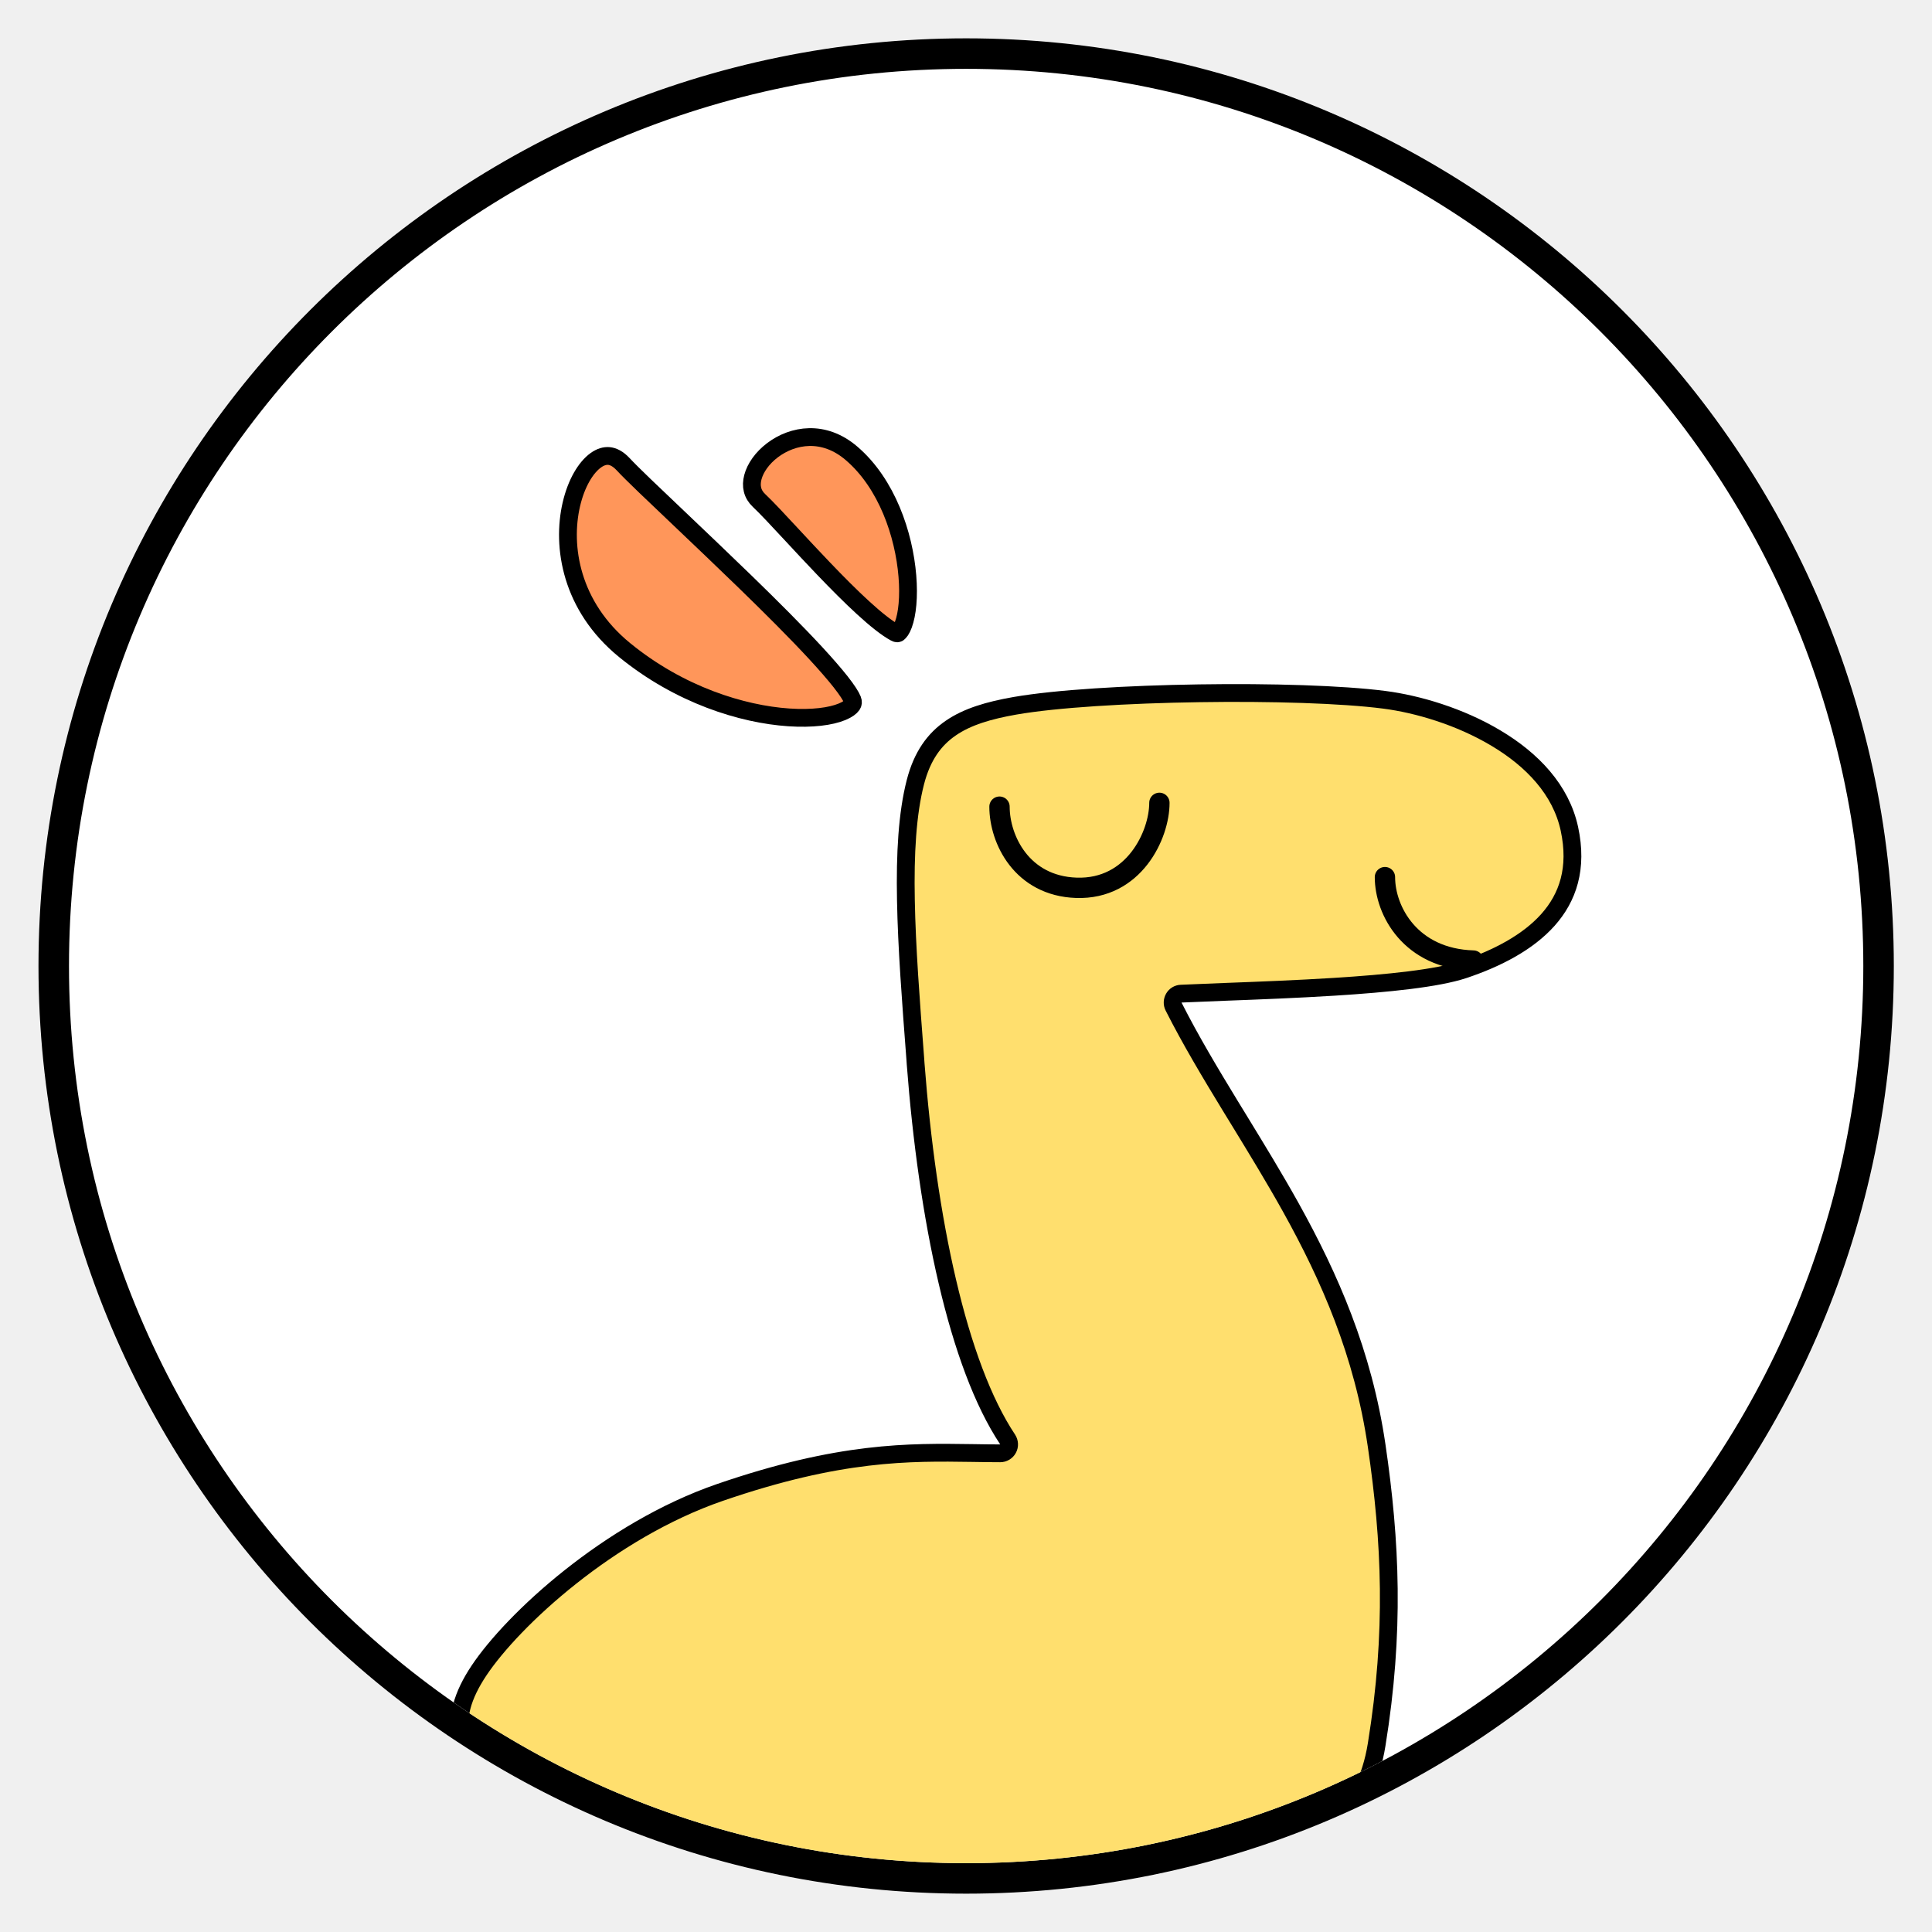
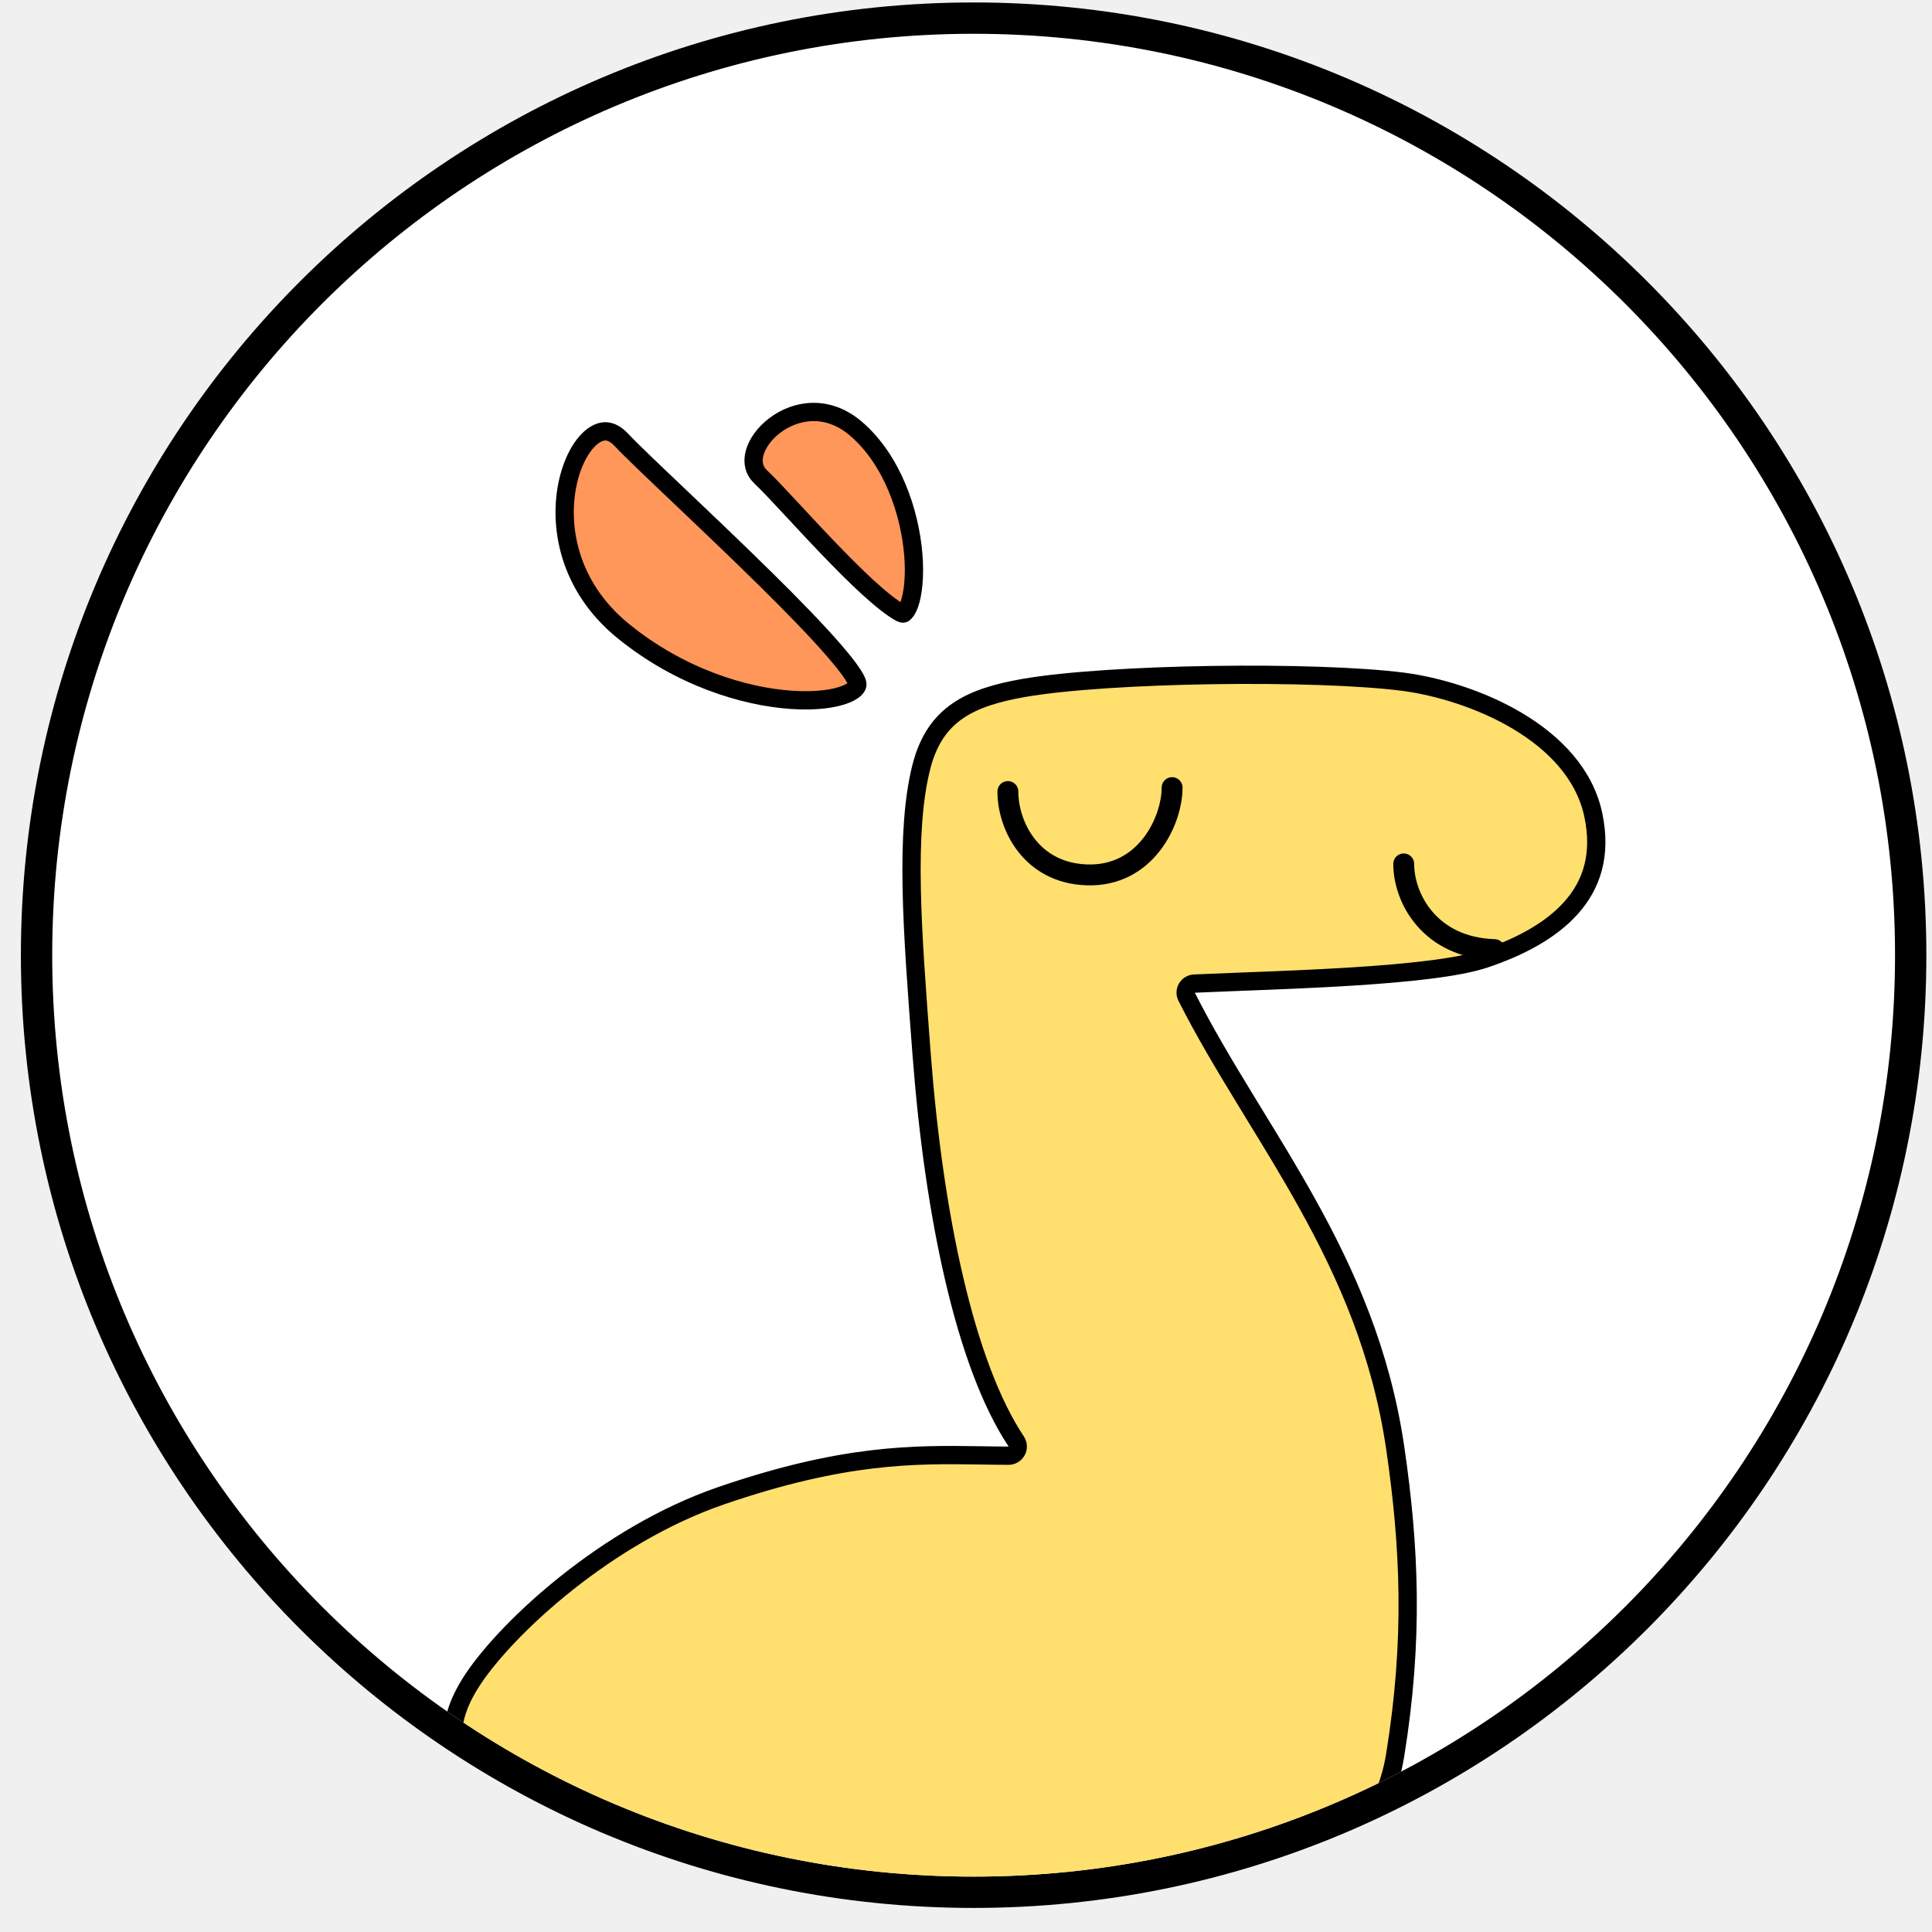
- <svg xmlns="http://www.w3.org/2000/svg" width="38" height="38" viewBox="0 0 38 38" fill="none">
-   <circle cx="19.003" cy="19" r="17.946" fill="white" stroke="black" stroke-width="0.6" />
-   <mask id="mask0_744_638" style="mask-type:alpha" maskUnits="userSpaceOnUse" x="1" y="1" width="36" height="36">
-     <circle cx="19.003" cy="19" r="17.646" fill="#D9D9D9" />
+ <svg xmlns="http://www.w3.org/2000/svg" width="37" height="37" viewBox="0 0 37 37" fill="none">
+   <circle cx="18.646" cy="18.293" r="17.946" fill="white" stroke="black" stroke-width="0.6" />
+   <mask id="mask0_1262_3597" style="mask-type:alpha" maskUnits="userSpaceOnUse" x="1" y="0" width="36" height="36">
+     <circle cx="18.646" cy="18.293" r="17.646" fill="#D9D9D9" />
  </mask>
-   <g mask="url(#mask0_744_638)">
-     <path d="M23.231 19.544C23.171 19.546 23.117 19.579 23.088 19.63C23.058 19.682 23.056 19.745 23.083 19.798C23.42 20.464 23.808 21.11 24.204 21.76C24.262 21.855 24.32 21.949 24.378 22.044C24.719 22.602 25.063 23.164 25.39 23.751C26.152 25.122 26.81 26.614 27.077 28.435C27.353 30.317 27.437 32.095 27.077 34.314C26.965 35.01 26.688 35.526 26.299 35.917C25.909 36.31 25.398 36.586 24.806 36.783C23.785 37.124 22.558 37.225 21.36 37.323C21.16 37.339 20.961 37.355 20.764 37.373C18.862 37.54 16.696 37.297 14.796 36.906C12.895 36.514 11.28 35.977 10.478 35.566C9.6 35.117 9.201 34.66 9.079 34.229C8.958 33.802 9.095 33.345 9.423 32.855C9.75 32.365 10.386 31.677 11.22 31.016C12.052 30.356 13.071 29.73 14.159 29.355C16.524 28.541 17.881 28.561 19.128 28.579C19.311 28.582 19.492 28.585 19.673 28.585C19.738 28.585 19.797 28.549 19.827 28.493C19.858 28.436 19.854 28.367 19.819 28.313C19.331 27.58 18.935 26.497 18.633 25.206C18.331 23.919 18.125 22.438 18.009 20.92L18.003 20.831C17.915 19.683 17.835 18.633 17.818 17.71C17.8 16.786 17.846 16.002 18.004 15.386C18.138 14.865 18.38 14.54 18.7 14.321C19.026 14.096 19.449 13.972 19.963 13.882C20.773 13.741 22.172 13.657 23.584 13.636C24.996 13.614 26.402 13.657 27.228 13.764C27.881 13.848 28.714 14.093 29.424 14.518C30.136 14.942 30.702 15.533 30.868 16.301C31.036 17.08 30.836 17.655 30.447 18.092C30.049 18.538 29.443 18.852 28.787 19.071C28.278 19.241 27.309 19.342 26.241 19.409C25.523 19.454 24.774 19.483 24.11 19.508C23.793 19.52 23.496 19.532 23.231 19.544Z" fill="#FFDF6E" stroke="black" stroke-width="0.35" stroke-linejoin="round" />
-     <path d="M19.659 15.866C19.659 16.512 20.098 17.425 21.17 17.462C22.304 17.501 22.804 16.423 22.804 15.791" stroke="black" stroke-width="0.4" stroke-linecap="round" />
-     <path d="M27.24 17.252C27.24 17.916 27.744 18.855 28.978 18.893" stroke="black" stroke-width="0.4" stroke-linecap="round" />
-     <path d="M12.255 9.129C12.431 9.319 12.851 9.717 13.366 10.206C13.76 10.581 14.21 11.009 14.65 11.436C15.16 11.931 15.658 12.428 16.047 12.849C16.242 13.06 16.407 13.25 16.533 13.409C16.662 13.573 16.738 13.692 16.766 13.763C16.784 13.809 16.778 13.838 16.759 13.867C16.733 13.905 16.674 13.954 16.562 14C16.34 14.092 15.975 14.141 15.514 14.11C14.6 14.048 13.369 13.671 12.285 12.786C11.229 11.924 11.045 10.749 11.238 9.92C11.335 9.501 11.523 9.194 11.717 9.054C11.811 8.986 11.899 8.962 11.978 8.969C12.057 8.977 12.152 9.019 12.255 9.129Z" fill="#FF965A" stroke="black" stroke-width="0.35" stroke-linejoin="round" />
-     <path d="M14.931 9.846C15.071 9.977 15.306 10.23 15.582 10.527C15.773 10.733 15.984 10.96 16.197 11.182C16.46 11.457 16.73 11.729 16.977 11.955C17.227 12.184 17.445 12.357 17.605 12.443C17.645 12.465 17.657 12.457 17.666 12.452C17.666 12.451 17.666 12.451 17.666 12.451C17.69 12.436 17.73 12.39 17.769 12.284C17.845 12.078 17.881 11.738 17.847 11.329C17.78 10.512 17.445 9.513 16.749 8.917C16.203 8.448 15.594 8.553 15.194 8.855C14.992 9.008 14.856 9.203 14.808 9.386C14.762 9.561 14.796 9.72 14.931 9.846Z" fill="#FF965A" stroke="black" stroke-width="0.35" stroke-linejoin="round" />
+   <g mask="url(#mask0_1262_3597)">
+     <path d="M22.874 18.837C22.814 18.839 22.76 18.872 22.73 18.923C22.7 18.974 22.699 19.038 22.726 19.09C23.063 19.756 23.45 20.403 23.847 21.053C23.904 21.148 23.962 21.242 24.02 21.337C24.362 21.895 24.706 22.457 25.032 23.044C25.795 24.415 26.453 25.907 26.72 27.728C26.995 29.61 27.079 31.388 26.72 33.607C26.608 34.303 26.331 34.819 25.942 35.21C25.552 35.603 25.041 35.878 24.449 36.076C23.427 36.417 22.201 36.518 21.003 36.616C20.803 36.632 20.604 36.648 20.407 36.666C18.505 36.833 16.338 36.59 14.439 36.198C12.538 35.806 10.923 35.27 10.121 34.859C9.243 34.409 8.844 33.953 8.722 33.522C8.601 33.094 8.738 32.637 9.065 32.148C9.393 31.658 10.029 30.97 10.863 30.309C11.695 29.649 12.714 29.023 13.801 28.648C16.167 27.834 17.523 27.854 18.771 27.872C18.954 27.875 19.135 27.878 19.316 27.878C19.38 27.878 19.44 27.842 19.47 27.785C19.501 27.729 19.497 27.66 19.462 27.606C18.974 26.873 18.578 25.79 18.276 24.499C17.974 23.212 17.768 21.731 17.652 20.213L17.645 20.124C17.558 18.976 17.478 17.926 17.46 17.003C17.443 16.078 17.489 15.295 17.647 14.679C17.781 14.158 18.023 13.833 18.342 13.614C18.669 13.389 19.092 13.265 19.606 13.175C20.416 13.034 21.815 12.949 23.227 12.928C24.638 12.907 26.045 12.95 26.87 13.056C27.524 13.141 28.357 13.386 29.067 13.81C29.778 14.235 30.344 14.826 30.511 15.594C30.679 16.373 30.479 16.948 30.089 17.385C29.692 17.831 29.086 18.145 28.43 18.364C27.921 18.534 26.952 18.635 25.884 18.702C25.166 18.747 24.417 18.776 23.753 18.801C23.436 18.813 23.139 18.825 22.874 18.837Z" fill="#FFDF6E" stroke="black" stroke-width="0.35" stroke-linejoin="round" />
+     <path d="M19.302 15.159C19.302 15.805 19.741 16.718 20.813 16.755C21.947 16.794 22.447 15.716 22.447 15.084" stroke="black" stroke-width="0.4" stroke-linecap="round" />
+     <path d="M26.883 16.545C26.883 17.209 27.387 18.148 28.621 18.186" stroke="black" stroke-width="0.4" stroke-linecap="round" />
+     <path d="M11.898 8.422C12.075 8.611 12.494 9.01 13.009 9.499C13.403 9.874 13.854 10.302 14.293 10.729C14.803 11.224 15.301 11.721 15.69 12.142C15.885 12.353 16.05 12.543 16.176 12.702C16.305 12.866 16.381 12.985 16.409 13.056C16.427 13.102 16.421 13.131 16.402 13.159C16.376 13.198 16.317 13.247 16.205 13.293C15.983 13.385 15.618 13.434 15.158 13.403C14.242 13.341 13.012 12.964 11.928 12.079C10.873 11.217 10.688 10.042 10.881 9.213C10.978 8.794 11.166 8.487 11.36 8.347C11.454 8.279 11.542 8.255 11.621 8.262C11.7 8.27 11.795 8.312 11.898 8.422Z" fill="#FF965A" stroke="black" stroke-width="0.35" stroke-linejoin="round" />
+     <path d="M14.575 9.14C14.714 9.27 14.949 9.523 15.225 9.82C15.416 10.026 15.627 10.253 15.84 10.475C16.104 10.75 16.373 11.022 16.62 11.248C16.871 11.477 17.088 11.65 17.248 11.736C17.289 11.758 17.301 11.75 17.309 11.745C17.309 11.745 17.309 11.744 17.31 11.744C17.333 11.729 17.374 11.683 17.413 11.578C17.488 11.371 17.524 11.031 17.491 10.622C17.424 9.805 17.088 8.806 16.393 8.21C15.846 7.741 15.237 7.846 14.838 8.148C14.636 8.301 14.499 8.497 14.451 8.679C14.405 8.854 14.439 9.013 14.575 9.14Z" fill="#FF965A" stroke="black" stroke-width="0.35" stroke-linejoin="round" />
  </g>
</svg>
